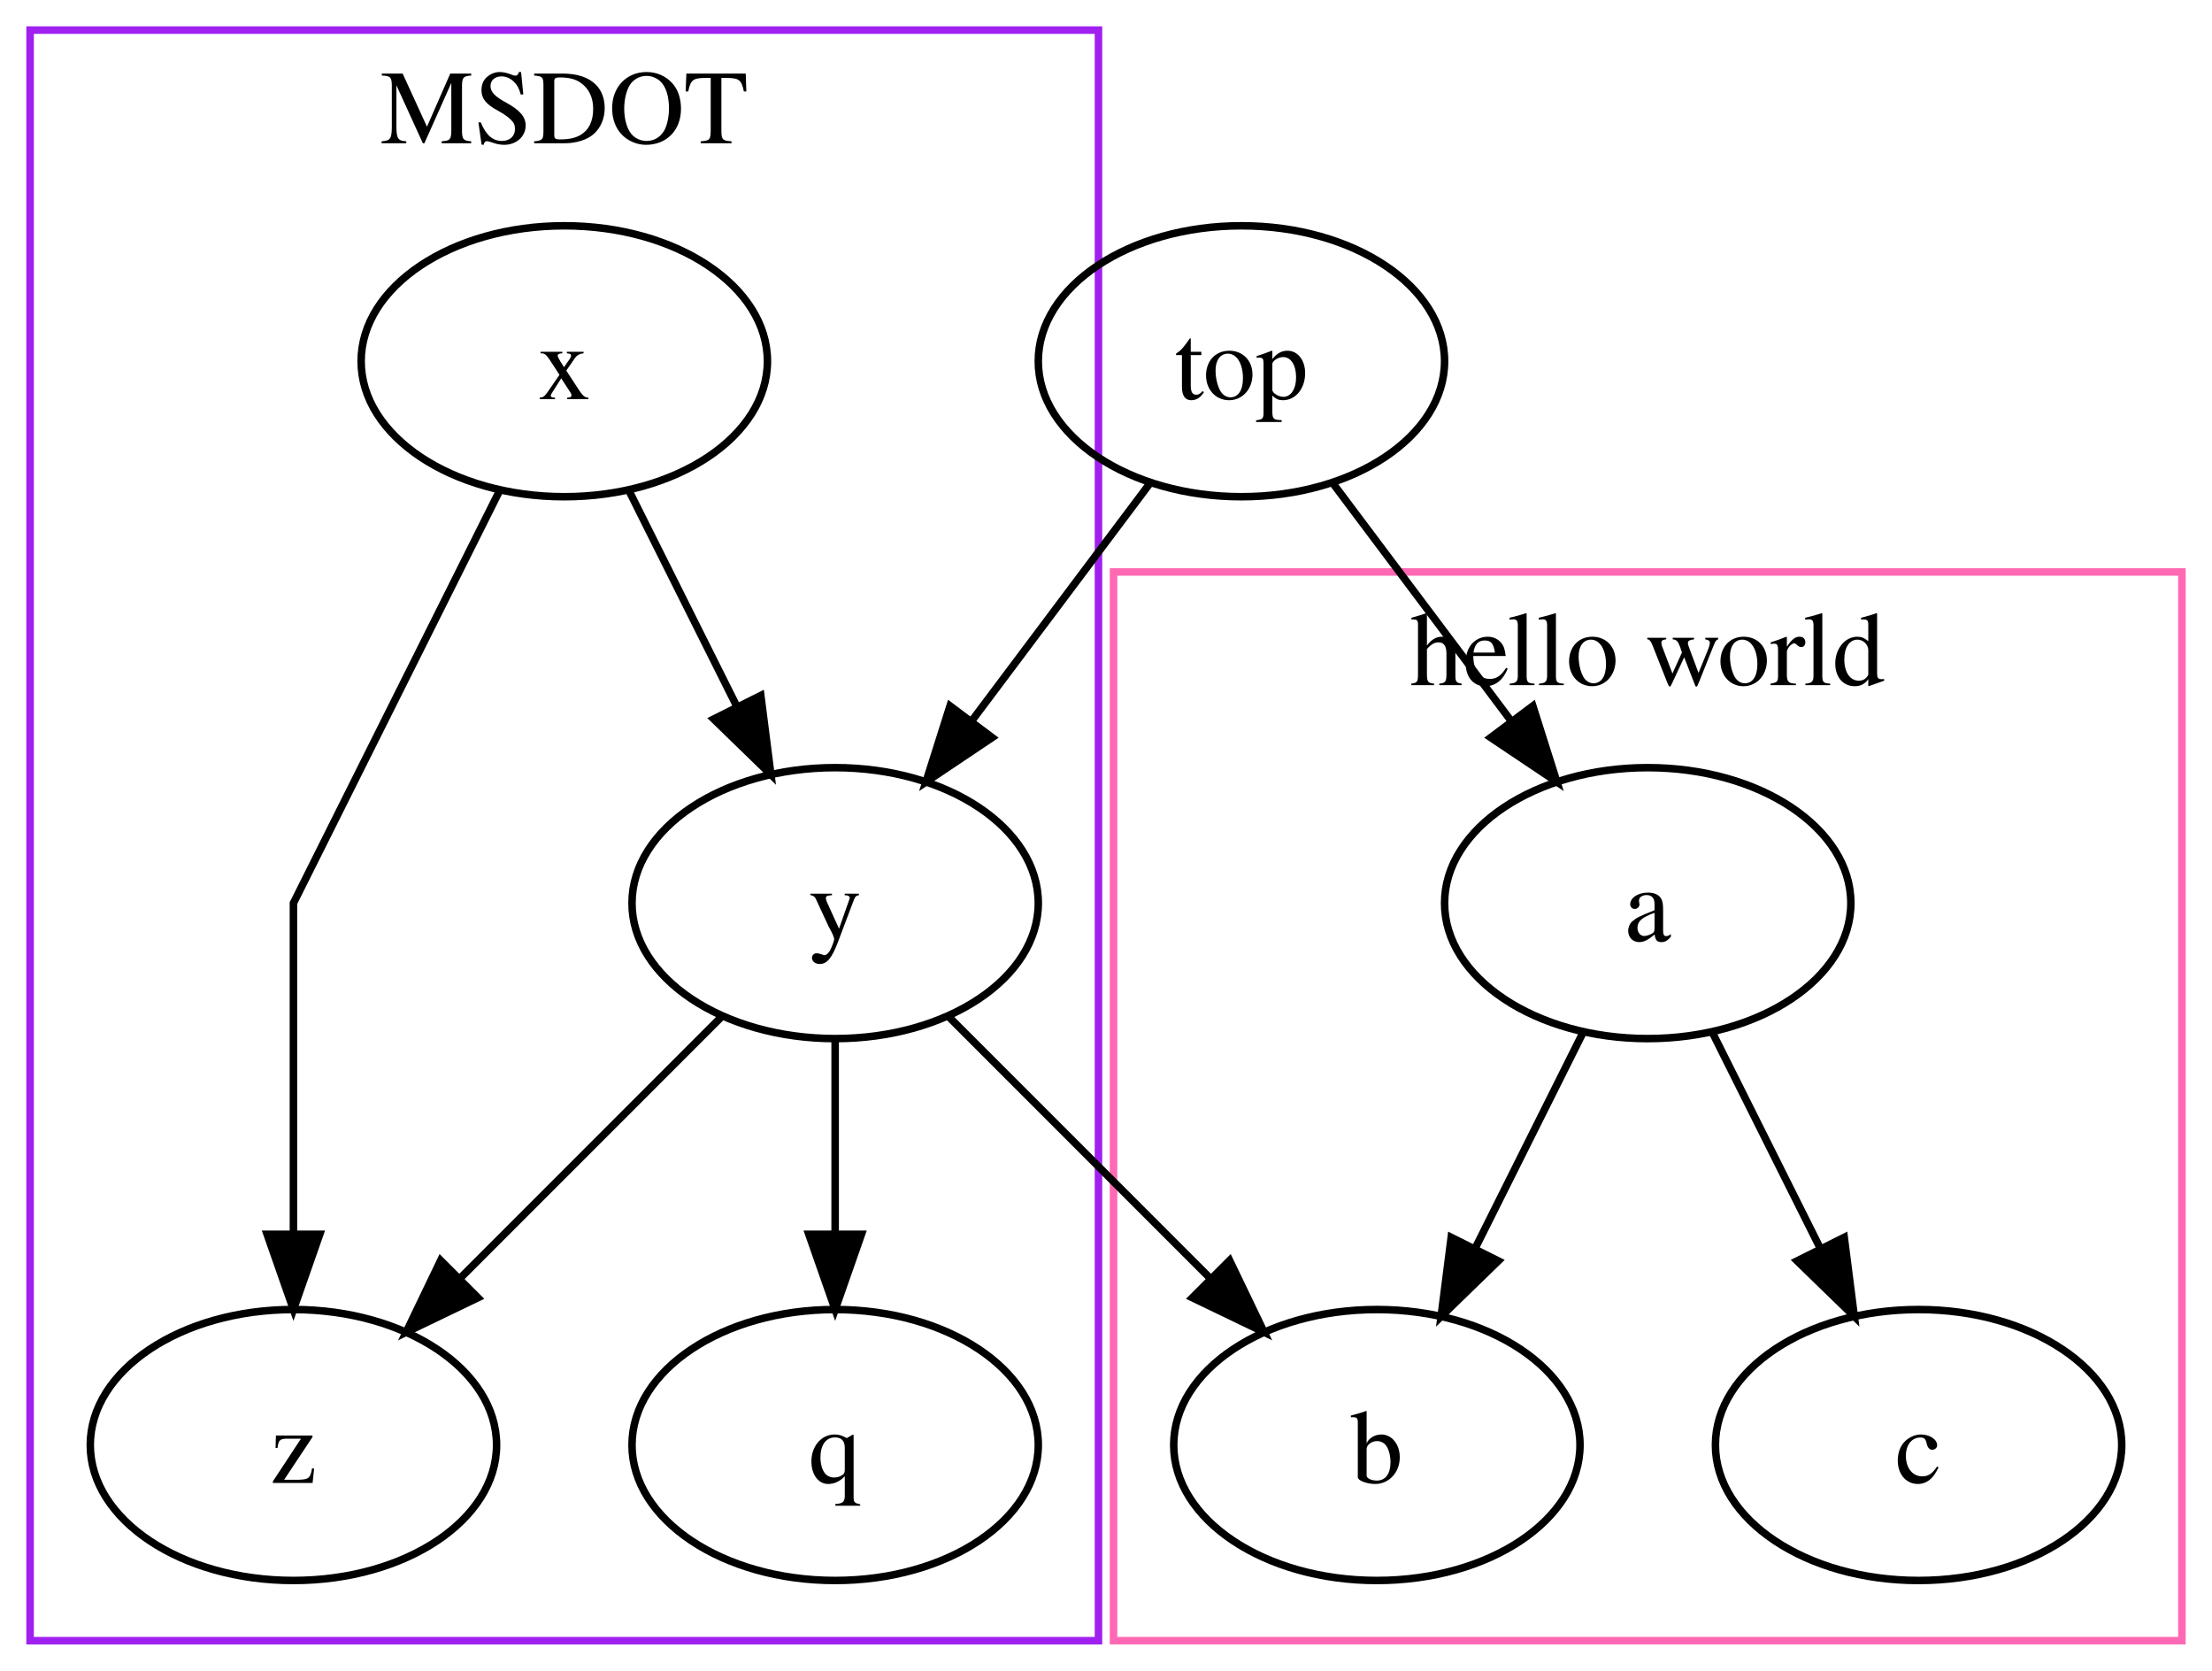
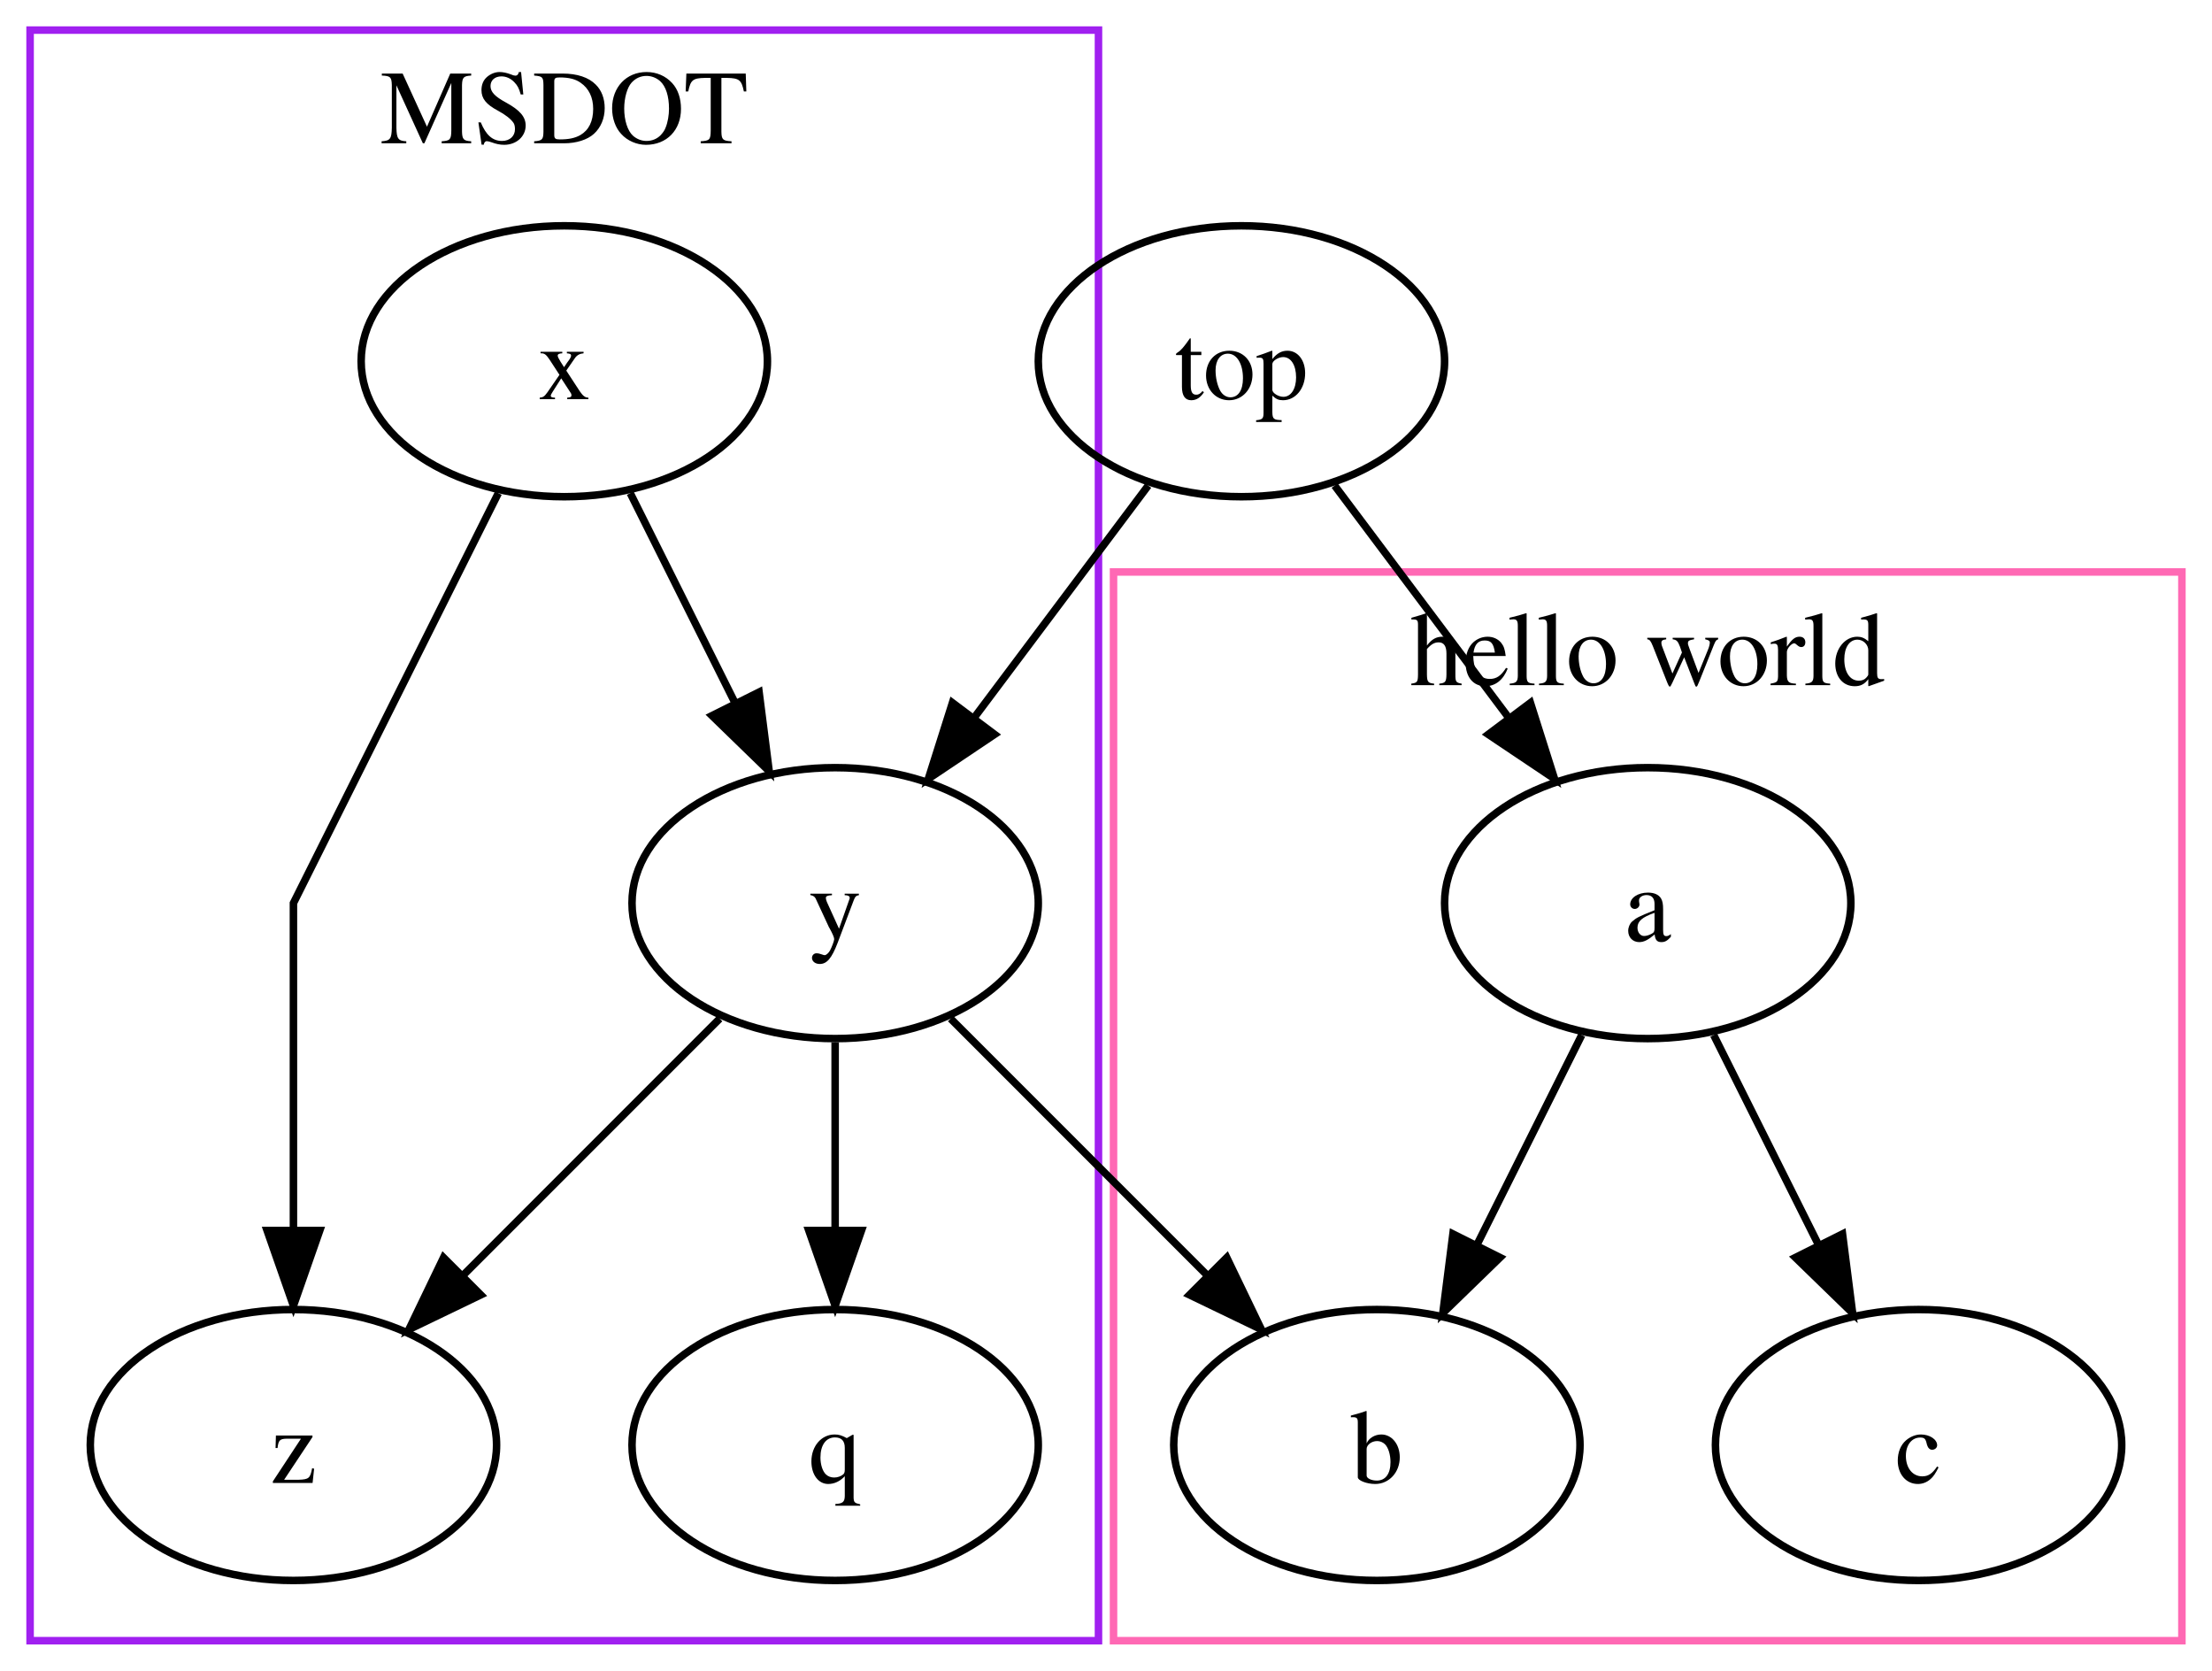
<svg xmlns="http://www.w3.org/2000/svg" width="294.00pt" height="222.00pt" viewBox="0.00 0.00 294.00 222.00">
  <g id="graph0" class="graph" transform="translate(4 4) scale(1.00)">
    <g id="clust1" class="cluster">
      <polygon fill="none" stroke="#ff69b4" points="144.00,214.00 286.00,214.00 286.00,72.00 144.00,72.00" />
      <text text-anchor="middle" x="215.00" y="87.04" font-family="Times,serif" font-size="14.00" fill="#000000">hello world</text>
    </g>
    <g id="clust2" class="cluster">
      <polygon fill="none" stroke="#a020f0" points="0.00,214.00 142.00,214.00 142.00,0.00 0.00,0.00" />
      <text text-anchor="middle" x="71.00" y="15.04" font-family="Times,serif" font-size="14.00" fill="#000000">MSDOT</text>
+     </g>
+     <g id="edge1" class="edge">
+       <path fill="none" stroke="#000000" d="M206.23,133.53C200.08,145.84 193.92,158.16 187.77,170.47" />
+       <polygon fill="#000000" stroke="#000000" points="187.77,170.47 195.37,163.09 189.11,159.96" />
+     </g>
+     <g id="edge2" class="edge">
+       <path fill="none" stroke="#000000" d="M223.77,133.53C229.92,145.84 236.08,158.16 242.23,170.47" />
+       <polygon fill="#000000" stroke="#000000" points="242.23,170.47 240.89,159.96 234.63,163.09" />
+     </g>
+     <g id="edge3" class="edge">
+       <path fill="none" stroke="#000000" d="M79.77,61.53C85.92,73.84 92.08,86.16 98.23,98.47" />
+       <polygon fill="#000000" stroke="#000000" points="98.23,98.47 96.89,87.96 90.63,91.09" />
+     </g>
+     <g id="edge4" class="edge">
+       <path fill="none" stroke="#000000" d="M62.23,61.53C53.16,79.69 44.08,97.84 35.00,116.00 35.00,133.83 35.00,151.67 35.00,169.50" />
+       <polygon fill="#000000" stroke="#000000" points="35.00,169.50 38.50,159.50 31.50,159.50" />
+     </g>
+     <g id="edge5" class="edge">
+       <path fill="none" stroke="#000000" d="M91.65,131.35C77.88,145.12 64.12,158.88 50.35,172.65" />
+       <polygon fill="#000000" stroke="#000000" points="50.35,172.65 59.90,168.05 54.95,163.10" />
+     </g>
+     <g id="edge6" class="edge">
+       <path fill="none" stroke="#000000" d="M107.00,134.50C107.00,146.17 107.00,157.83 107.00,169.50" />
+       <polygon fill="#000000" stroke="#000000" points="107.00,169.50 110.50,159.50 103.50,159.50" />
+     </g>
+     <g id="edge7" class="edge">
+       <path fill="none" stroke="#000000" d="M173.39,60.52C183.13,73.51 192.87,86.49 202.61,99.48" />
+       <polygon fill="#000000" stroke="#000000" points="202.61,99.48 199.41,89.38 193.81,93.58" />
+     </g>
+     <g id="edge8" class="edge">
+       <path fill="none" stroke="#000000" d="M148.61,60.52C138.87,73.51 129.13,86.49 119.39,99.48" />
+       <polygon fill="#000000" stroke="#000000" points="119.39,99.48 128.19,93.58 122.59,89.38" />
+     </g>
+     <g id="edge9" class="edge">
+       <path fill="none" stroke="#000000" d="M122.35,131.35C136.12,145.12 149.88,158.88 163.65,172.65" />
+       <polygon fill="#000000" stroke="#000000" points="163.65,172.65 159.05,163.10 154.10,168.05" />
    </g>
    <g id="node1" class="node">
      <ellipse fill="none" stroke="#000000" cx="215.00" cy="116.00" rx="27.00" ry="18.00" />
      <text text-anchor="middle" x="215.00" y="121.04" font-family="Times,serif" font-size="14.00" fill="#000000">a</text>
    </g>
    <g id="node2" class="node">
      <ellipse fill="none" stroke="#000000" cx="179.00" cy="188.00" rx="27.00" ry="18.00" />
      <text text-anchor="middle" x="179.00" y="193.04" font-family="Times,serif" font-size="14.00" fill="#000000">b</text>
    </g>
    <g id="node3" class="node">
      <ellipse fill="none" stroke="#000000" cx="251.00" cy="188.00" rx="27.00" ry="18.00" />
      <text text-anchor="middle" x="251.00" y="193.04" font-family="Times,serif" font-size="14.00" fill="#000000">c</text>
    </g>
    <g id="node4" class="node">
      <ellipse fill="none" stroke="#000000" cx="71.00" cy="44.00" rx="27.00" ry="18.00" />
      <text text-anchor="middle" x="71.00" y="49.04" font-family="Times,serif" font-size="14.00" fill="#000000">x</text>
    </g>
    <g id="node5" class="node">
      <ellipse fill="none" stroke="#000000" cx="107.00" cy="116.00" rx="27.00" ry="18.00" />
      <text text-anchor="middle" x="107.00" y="121.04" font-family="Times,serif" font-size="14.00" fill="#000000">y</text>
    </g>
    <g id="node6" class="node">
      <ellipse fill="none" stroke="#000000" cx="35.00" cy="188.00" rx="27.00" ry="18.00" />
      <text text-anchor="middle" x="35.00" y="193.04" font-family="Times,serif" font-size="14.00" fill="#000000">z</text>
    </g>
    <g id="node7" class="node">
      <ellipse fill="none" stroke="#000000" cx="107.00" cy="188.00" rx="27.00" ry="18.00" />
      <text text-anchor="middle" x="107.00" y="193.04" font-family="Times,serif" font-size="14.00" fill="#000000">q</text>
    </g>
    <g id="node8" class="node">
      <ellipse fill="none" stroke="#000000" cx="161.00" cy="44.00" rx="27.00" ry="18.00" />
      <text text-anchor="middle" x="161.00" y="49.04" font-family="Times,serif" font-size="14.00" fill="#000000">top</text>
    </g>
-     <g id="edge1" class="edge">
-       <path fill="none" stroke="#000000" d="M206.46,133.08C200.15,145.69 193.85,158.31 187.54,170.92" />
-       <polygon fill="#000000" stroke="#000000" points="187.54,170.92 195.14,163.54 188.88,160.41" />
-     </g>
-     <g id="edge2" class="edge">
-       <path fill="none" stroke="#000000" d="M223.54,133.08C229.85,145.69 236.15,158.31 242.46,170.92" />
-       <polygon fill="#000000" stroke="#000000" points="242.46,170.92 241.12,160.41 234.86,163.54" />
-     </g>
-     <g id="edge3" class="edge">
-       <path fill="none" stroke="#000000" d="M79.54,61.08C85.85,73.69 92.15,86.31 98.46,98.92" />
-       <polygon fill="#000000" stroke="#000000" points="98.46,98.92 97.12,88.41 90.86,91.54" />
-     </g>
-     <g id="edge4" class="edge">
-       <path fill="none" stroke="#000000" d="M62.46,61.08C53.31,79.38 44.15,97.69 35.00,116.00 35.00,134.00 35.00,152.00 35.00,170.00" />
-       <polygon fill="#000000" stroke="#000000" points="35.00,170.00 38.50,160.00 31.50,160.00" />
-     </g>
-     <g id="edge5" class="edge">
-       <path fill="none" stroke="#000000" d="M92.02,130.98C78.01,144.99 63.99,159.01 49.98,173.02" />
-       <polygon fill="#000000" stroke="#000000" points="49.98,173.02 59.52,168.43 54.57,163.48" />
-     </g>
-     <g id="edge6" class="edge">
-       <path fill="none" stroke="#000000" d="M107.00,134.00C107.00,146.00 107.00,158.00 107.00,170.00" />
-       <polygon fill="#000000" stroke="#000000" points="107.00,170.00 110.50,160.00 103.50,160.00" />
-     </g>
-     <g id="edge7" class="edge">
-       <path fill="none" stroke="#000000" d="M173.07,60.10C183.02,73.37 192.98,86.63 202.93,99.90" />
-       <polygon fill="#000000" stroke="#000000" points="202.93,99.90 199.73,89.80 194.13,94.00" />
-     </g>
-     <g id="edge8" class="edge">
-       <path fill="none" stroke="#000000" d="M148.93,60.10C138.98,73.37 129.02,86.63 119.07,99.90" />
-       <polygon fill="#000000" stroke="#000000" points="119.07,99.90 127.87,94.00 122.27,89.80" />
-     </g>
-     <g id="edge9" class="edge">
-       <path fill="none" stroke="#000000" d="M121.98,130.98C135.99,144.99 150.01,159.01 164.02,173.02" />
-       <polygon fill="#000000" stroke="#000000" points="164.02,173.02 159.43,163.48 154.48,168.43" />
-     </g>
  </g>
</svg>
